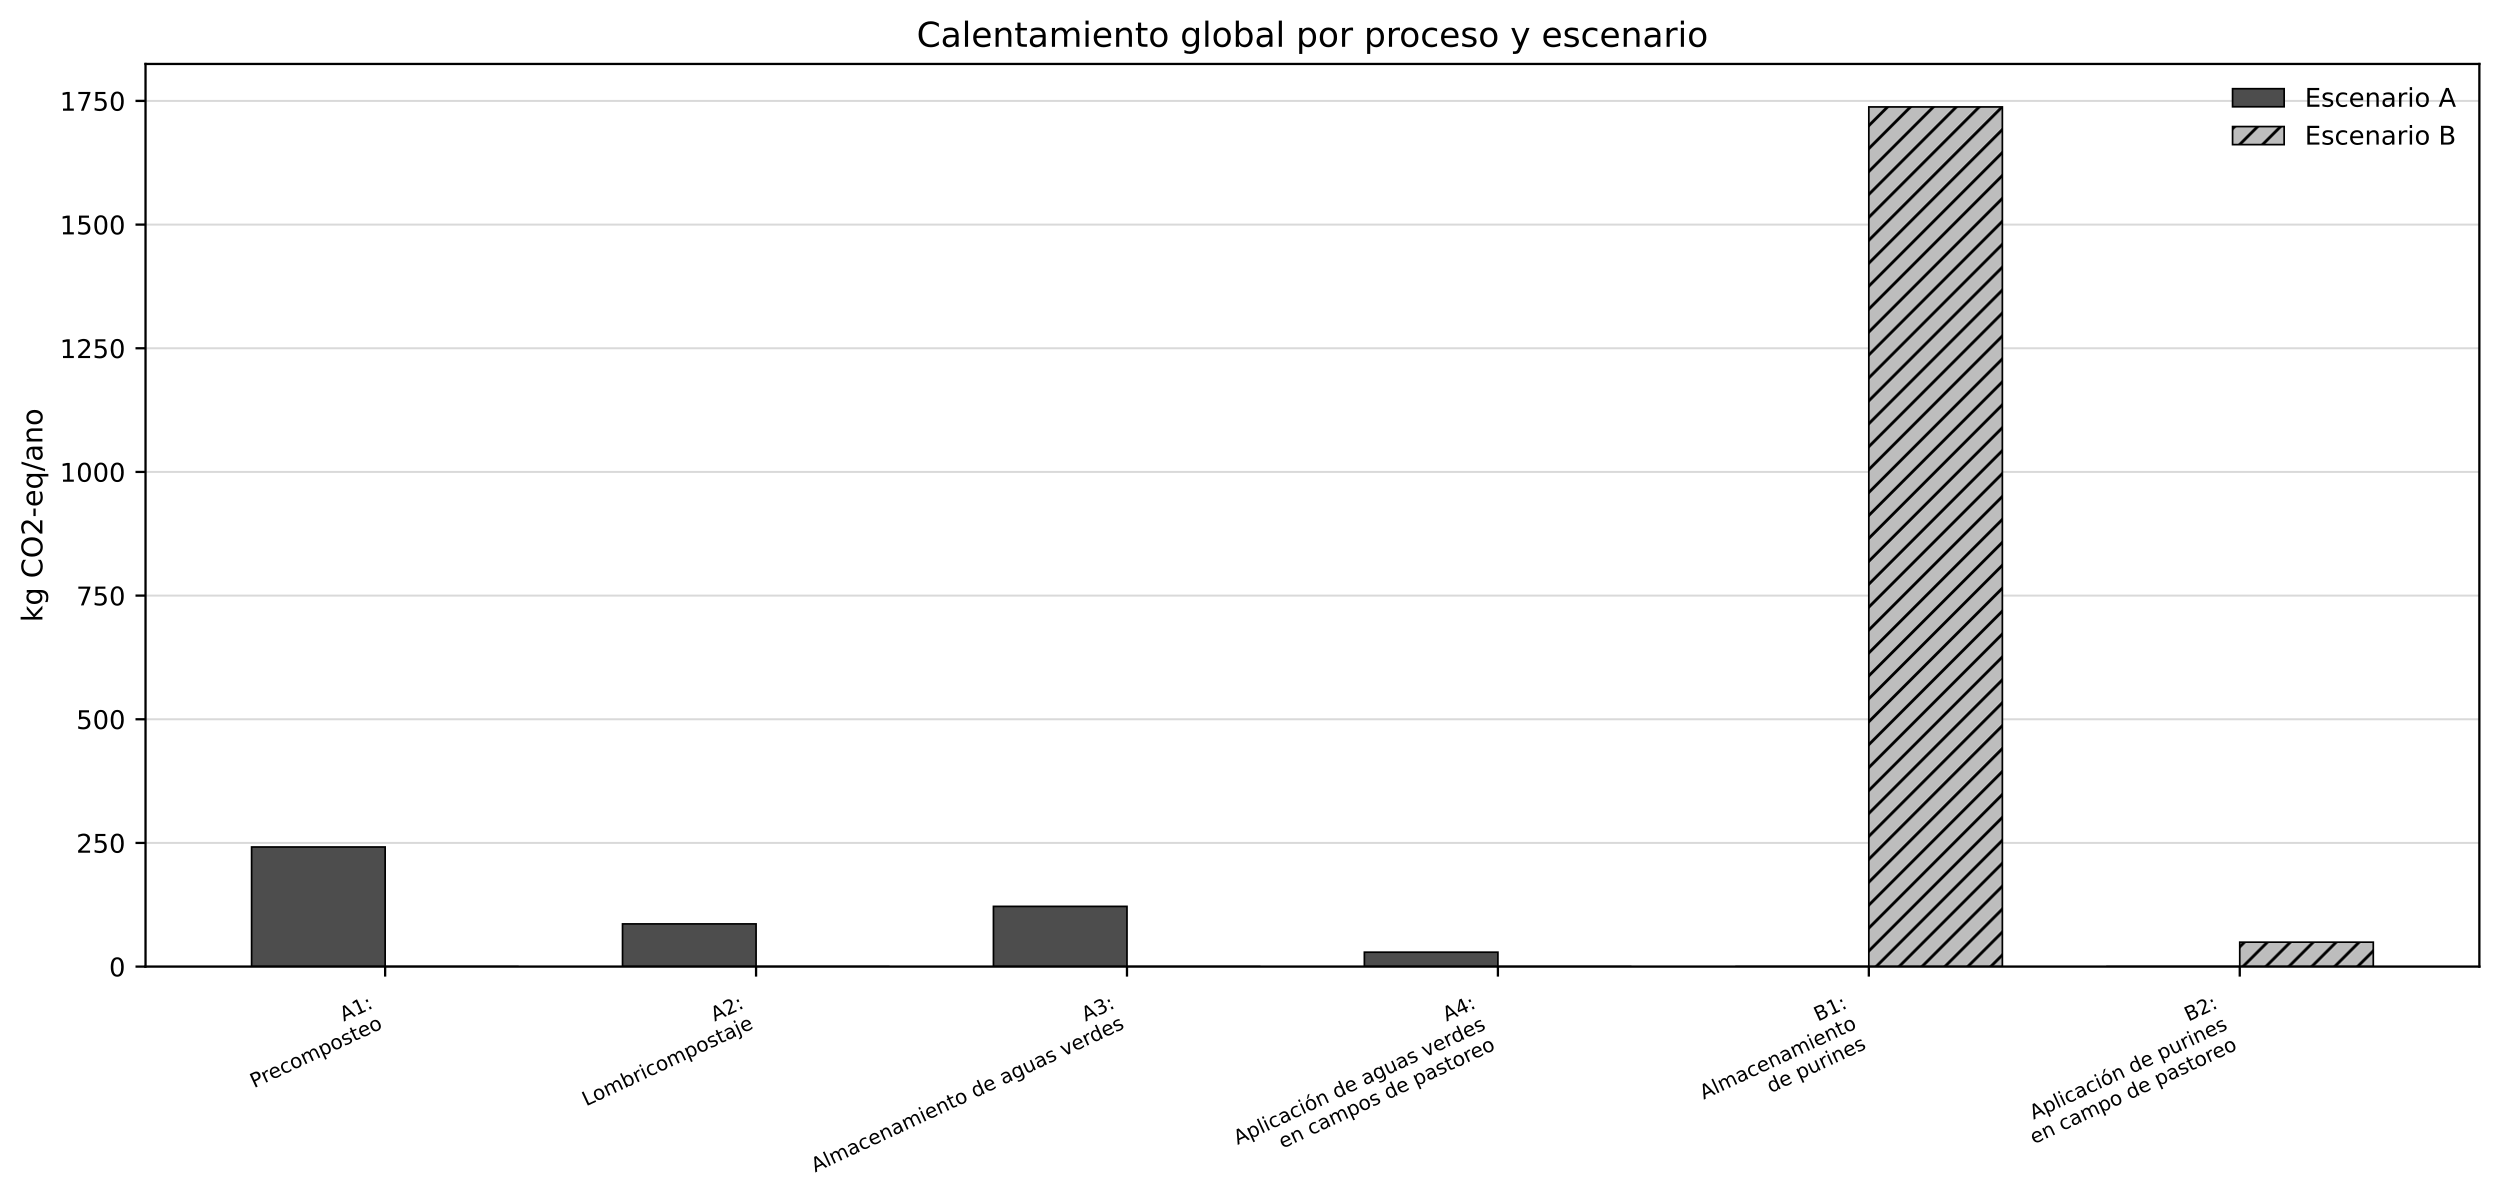
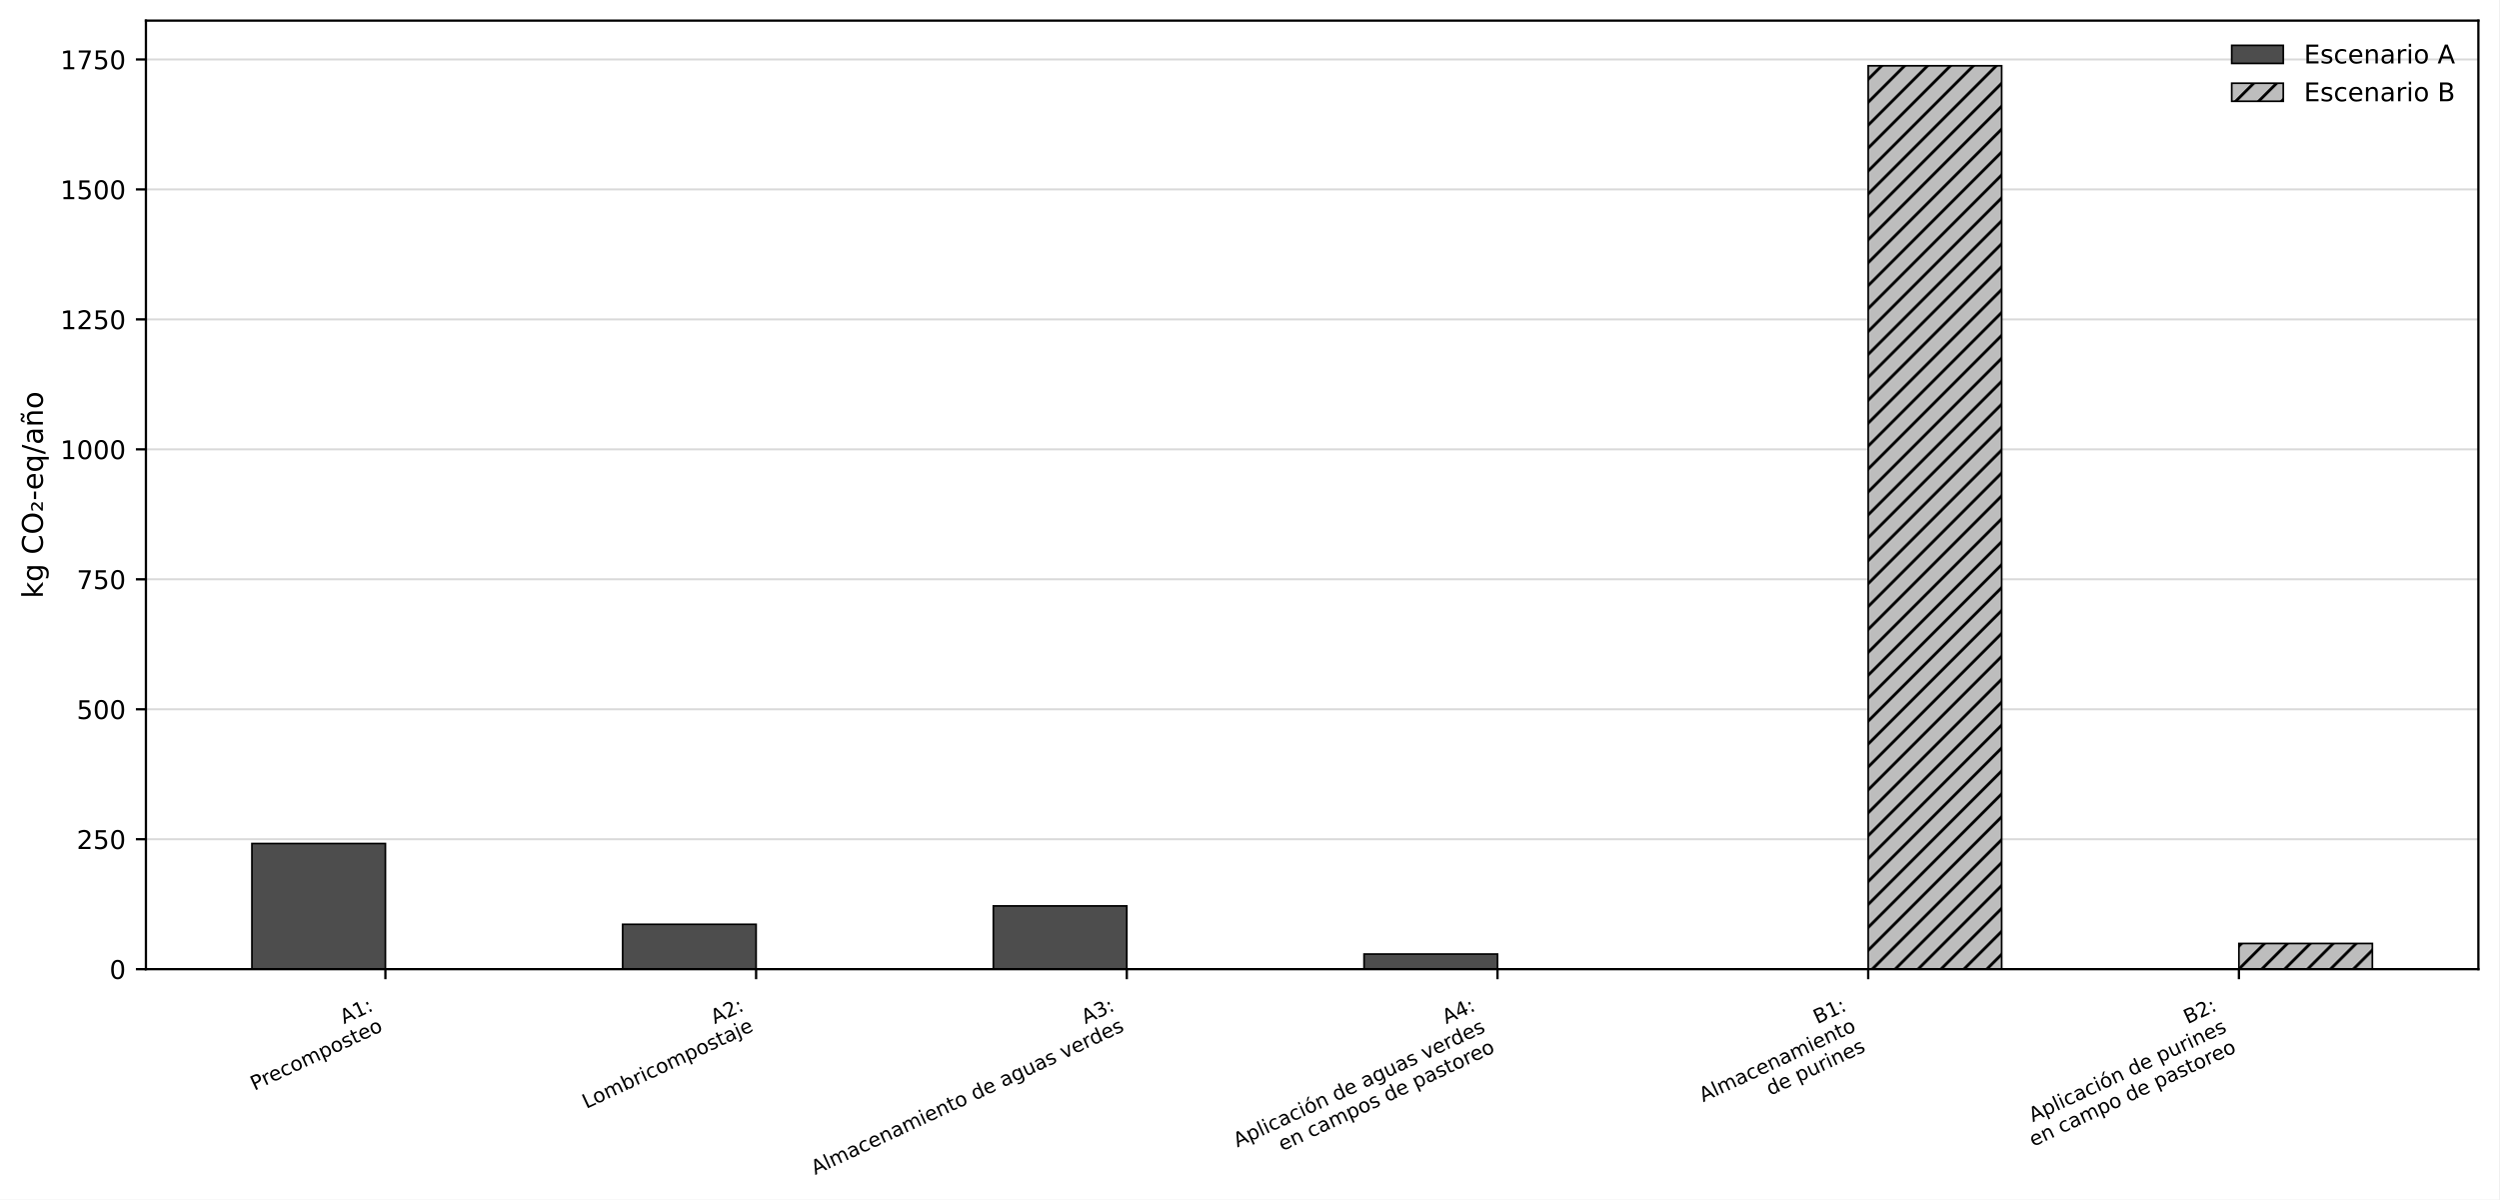
- <svg xmlns="http://www.w3.org/2000/svg" xmlns:xlink="http://www.w3.org/1999/xlink" width="872.4pt" height="417.703pt" viewBox="0 0 872.4 417.703" version="1.1">
+ <svg xmlns="http://www.w3.org/2000/svg" xmlns:xlink="http://www.w3.org/1999/xlink" width="872.57pt" height="418.665pt" viewBox="0 0 872.57 418.665" version="1.1">
  <defs>
    <style type="text/css">*{stroke-linejoin: round; stroke-linecap: butt}</style>
  </defs>
  <g id="figure_1">
    <g id="patch_1">
-       <path d="M 0 417.703  L 872.4 417.703  L 872.4 0  L 0 0  z " style="fill: #ffffff" />
+       <path d="M 0 418.665  L 872.57 418.665  L 872.57 0  L 0 0  z " style="fill: #ffffff" />
    </g>
    <g id="axes_1">
      <g id="patch_2">
-         <path d="M 50.783 337.302  L 865.2 337.302  L 865.2 22.318  L 50.783 22.318  z " style="fill: #ffffff" />
+         <path d="M 50.953 338.264  L 865.37 338.264  L 865.37 7.2  L 50.953 7.2  z " style="fill: #ffffff" />
      </g>
      <g id="matplotlib.axis_1">
        <g id="xtick_1">
          <g id="line2d_1">
            <defs>
-               <path id="m09f6280868" d="M 0 0  L 0 3.5  " style="stroke: #000000; stroke-width: 0.8" />
+               <path id="ma9885512b1" d="M 0 0  L 0 3.5  " style="stroke: #000000; stroke-width: 0.8" />
            </defs>
            <g>
-               <use xlink:href="#m09f6280868" x="134.399" y="337.302" style="stroke: #000000; stroke-width: 0.8" />
+               <use xlink:href="#ma9885512b1" x="134.57" y="338.264" style="stroke: #000000; stroke-width: 0.8" />
            </g>
          </g>
          <g id="text_1">
-             <text style="font-size: 7px; font-family: 'DejaVu Sans'" transform="translate(119.958 356.5248) rotate(-25)">A1:</text>
-             <text style="font-size: 7px; font-family: 'DejaVu Sans'" transform="translate(88.66429 379.7661) rotate(-25)">Precomposteo</text>
+             <text style="font-size: 7px; font-family: 'DejaVu Sans'" transform="translate(120.1283 357.4867) rotate(-25)">A1:</text>
+             <text style="font-size: 7px; font-family: 'DejaVu Sans'" transform="translate(88.8346 380.7279) rotate(-25)">Precomposteo</text>
          </g>
        </g>
        <g id="xtick_2">
          <g id="line2d_2">
            <g>
-               <use xlink:href="#m09f6280868" x="263.836" y="337.302" style="stroke: #000000; stroke-width: 0.8" />
+               <use xlink:href="#ma9885512b1" x="264.007" y="338.264" style="stroke: #000000; stroke-width: 0.8" />
            </g>
          </g>
          <g id="text_2">
-             <text style="font-size: 7px; font-family: 'DejaVu Sans'" transform="translate(249.3949 356.5248) rotate(-25)">A2:</text>
-             <text style="font-size: 7px; font-family: 'DejaVu Sans'" transform="translate(204.5326 386.0932) rotate(-25)">Lombricompostaje</text>
+             <text style="font-size: 7px; font-family: 'DejaVu Sans'" transform="translate(249.5652 357.4867) rotate(-25)">A2:</text>
+             <text style="font-size: 7px; font-family: 'DejaVu Sans'" transform="translate(204.7029 387.0551) rotate(-25)">Lombricompostaje</text>
          </g>
        </g>
        <g id="xtick_3">
          <g id="line2d_3">
            <g>
-               <use xlink:href="#m09f6280868" x="393.273" y="337.302" style="stroke: #000000; stroke-width: 0.8" />
+               <use xlink:href="#ma9885512b1" x="393.443" y="338.264" style="stroke: #000000; stroke-width: 0.8" />
            </g>
          </g>
          <g id="text_3">
-             <text style="font-size: 7px; font-family: 'DejaVu Sans'" transform="translate(378.8318 356.5248) rotate(-25)">A3:</text>
-             <text style="font-size: 7px; font-family: 'DejaVu Sans'" transform="translate(284.4524 409.1834) rotate(-25)">Almacenamiento de aguas verdes</text>
+             <text style="font-size: 7px; font-family: 'DejaVu Sans'" transform="translate(379.0021 357.4867) rotate(-25)">A3:</text>
+             <text style="font-size: 7px; font-family: 'DejaVu Sans'" transform="translate(284.6227 410.1453) rotate(-25)">Almacenamiento de aguas verdes</text>
          </g>
        </g>
        <g id="xtick_4">
          <g id="line2d_4">
            <g>
-               <use xlink:href="#m09f6280868" x="522.71" y="337.302" style="stroke: #000000; stroke-width: 0.8" />
+               <use xlink:href="#ma9885512b1" x="522.88" y="338.264" style="stroke: #000000; stroke-width: 0.8" />
            </g>
          </g>
          <g id="text_4">
-             <text style="font-size: 7px; font-family: 'DejaVu Sans'" transform="translate(504.814 356.5248) rotate(-25)">A4:</text>
-             <text style="font-size: 7px; font-family: 'DejaVu Sans'" transform="translate(431.8602 399.5632) rotate(-25)">Aplicación de aguas verdes</text>
-             <text style="font-size: 7px; font-family: 'DejaVu Sans'" transform="translate(447.5807 400.8814) rotate(-25)">en campos de pastoreo</text>
+             <text style="font-size: 7px; font-family: 'DejaVu Sans'" transform="translate(504.9843 357.4867) rotate(-25)">A4:</text>
+             <text style="font-size: 7px; font-family: 'DejaVu Sans'" transform="translate(432.0306 400.5251) rotate(-25)">Aplicación de aguas verdes</text>
+             <text style="font-size: 7px; font-family: 'DejaVu Sans'" transform="translate(447.751 401.8433) rotate(-25)">en campos de pastoreo</text>
          </g>
        </g>
        <g id="xtick_5">
          <g id="line2d_5">
            <g>
-               <use xlink:href="#m09f6280868" x="652.147" y="337.302" style="stroke: #000000; stroke-width: 0.8" />
+               <use xlink:href="#ma9885512b1" x="652.317" y="338.264" style="stroke: #000000; stroke-width: 0.8" />
            </g>
          </g>
          <g id="text_5">
-             <text style="font-size: 7px; font-family: 'DejaVu Sans'" transform="translate(634.38 356.5308) rotate(-25)">B1:</text>
-             <text style="font-size: 7px; font-family: 'DejaVu Sans'" transform="translate(594.5137 383.7695) rotate(-25)">Almacenamiento</text>
-             <text style="font-size: 7px; font-family: 'DejaVu Sans'" transform="translate(617.9364 381.4961) rotate(-25)">de purines</text>
+             <text style="font-size: 7px; font-family: 'DejaVu Sans'" transform="translate(634.5503 357.4927) rotate(-25)">B1:</text>
+             <text style="font-size: 7px; font-family: 'DejaVu Sans'" transform="translate(594.684 384.7314) rotate(-25)">Almacenamiento</text>
+             <text style="font-size: 7px; font-family: 'DejaVu Sans'" transform="translate(618.1067 382.458) rotate(-25)">de purines</text>
          </g>
        </g>
        <g id="xtick_6">
          <g id="line2d_6">
            <g>
-               <use xlink:href="#m09f6280868" x="781.584" y="337.302" style="stroke: #000000; stroke-width: 0.8" />
+               <use xlink:href="#ma9885512b1" x="781.754" y="338.264" style="stroke: #000000; stroke-width: 0.8" />
            </g>
          </g>
          <g id="text_6">
-             <text style="font-size: 7px; font-family: 'DejaVu Sans'" transform="translate(763.6749 356.5308) rotate(-25)">B2:</text>
-             <text style="font-size: 7px; font-family: 'DejaVu Sans'" transform="translate(709.6227 390.7552) rotate(-25)">Aplicación de purines</text>
-             <text style="font-size: 7px; font-family: 'DejaVu Sans'" transform="translate(709.7594 399.3403) rotate(-25)">en campo de pastoreo</text>
+             <text style="font-size: 7px; font-family: 'DejaVu Sans'" transform="translate(763.8452 357.4927) rotate(-25)">B2:</text>
+             <text style="font-size: 7px; font-family: 'DejaVu Sans'" transform="translate(709.7931 391.7171) rotate(-25)">Aplicación de purines</text>
+             <text style="font-size: 7px; font-family: 'DejaVu Sans'" transform="translate(709.9297 400.3022) rotate(-25)">en campo de pastoreo</text>
          </g>
        </g>
      </g>
      <g id="matplotlib.axis_2">
        <g id="ytick_1">
          <g id="line2d_7">
-             <path d="M 50.783 337.302  L 865.2 337.302  " clip-path="url(#paa89951b8f)" style="fill: none; stroke: #d9d9d9; stroke-width: 0.7; stroke-linecap: square" />
+             <path d="M 50.953 338.264  L 865.37 338.264  " clip-path="url(#pb655534d98)" style="fill: none; stroke: #d9d9d9; stroke-width: 0.7; stroke-linecap: square" />
          </g>
          <g id="line2d_8">
            <defs>
-               <path id="md6bb8c809d" d="M 0 0  L -3.5 0  " style="stroke: #000000; stroke-width: 0.8" />
+               <path id="m95f94a9730" d="M 0 0  L -3.5 0  " style="stroke: #000000; stroke-width: 0.8" />
            </defs>
            <g>
-               <use xlink:href="#md6bb8c809d" x="50.783" y="337.302" style="stroke: #000000; stroke-width: 0.8" />
+               <use xlink:href="#m95f94a9730" x="50.953" y="338.264" style="stroke: #000000; stroke-width: 0.8" />
            </g>
          </g>
          <g id="text_7">
-             <text style="font-size: 9px; font-family: 'DejaVu Sans'; text-anchor: end" x="43.783" y="340.721" transform="rotate(-0 43.78312 340.721)">0</text>
+             <text style="font-size: 9px; font-family: 'DejaVu Sans'; text-anchor: end" x="43.953" y="341.683" transform="rotate(-0 43.95344 341.6829)">0</text>
          </g>
        </g>
        <g id="ytick_2">
          <g id="line2d_9">
-             <path d="M 50.783 294.146  L 865.2 294.146  " clip-path="url(#paa89951b8f)" style="fill: none; stroke: #d9d9d9; stroke-width: 0.7; stroke-linecap: square" />
+             <path d="M 50.953 292.905  L 865.37 292.905  " clip-path="url(#pb655534d98)" style="fill: none; stroke: #d9d9d9; stroke-width: 0.7; stroke-linecap: square" />
          </g>
          <g id="line2d_10">
            <g>
-               <use xlink:href="#md6bb8c809d" x="50.783" y="294.146" style="stroke: #000000; stroke-width: 0.8" />
+               <use xlink:href="#m95f94a9730" x="50.953" y="292.905" style="stroke: #000000; stroke-width: 0.8" />
            </g>
          </g>
          <g id="text_8">
-             <text style="font-size: 9px; font-family: 'DejaVu Sans'; text-anchor: end" x="43.783" y="297.566" transform="rotate(-0 43.78312 297.5656)">250</text>
+             <text style="font-size: 9px; font-family: 'DejaVu Sans'; text-anchor: end" x="43.953" y="296.324" transform="rotate(-0 43.95344 296.3243)">250</text>
          </g>
        </g>
        <g id="ytick_3">
          <g id="line2d_11">
-             <path d="M 50.783 250.991  L 865.2 250.991  " clip-path="url(#paa89951b8f)" style="fill: none; stroke: #d9d9d9; stroke-width: 0.7; stroke-linecap: square" />
+             <path d="M 50.953 247.547  L 865.37 247.547  " clip-path="url(#pb655534d98)" style="fill: none; stroke: #d9d9d9; stroke-width: 0.7; stroke-linecap: square" />
          </g>
          <g id="line2d_12">
            <g>
-               <use xlink:href="#md6bb8c809d" x="50.783" y="250.991" style="stroke: #000000; stroke-width: 0.8" />
+               <use xlink:href="#m95f94a9730" x="50.953" y="247.547" style="stroke: #000000; stroke-width: 0.8" />
            </g>
          </g>
          <g id="text_9">
-             <text style="font-size: 9px; font-family: 'DejaVu Sans'; text-anchor: end" x="43.783" y="254.41" transform="rotate(-0 43.78312 254.4101)">500</text>
+             <text style="font-size: 9px; font-family: 'DejaVu Sans'; text-anchor: end" x="43.953" y="250.966" transform="rotate(-0 43.95344 250.9658)">500</text>
          </g>
        </g>
        <g id="ytick_4">
          <g id="line2d_13">
-             <path d="M 50.783 207.835  L 865.2 207.835  " clip-path="url(#paa89951b8f)" style="fill: none; stroke: #d9d9d9; stroke-width: 0.7; stroke-linecap: square" />
+             <path d="M 50.953 202.188  L 865.37 202.188  " clip-path="url(#pb655534d98)" style="fill: none; stroke: #d9d9d9; stroke-width: 0.7; stroke-linecap: square" />
          </g>
          <g id="line2d_14">
            <g>
-               <use xlink:href="#md6bb8c809d" x="50.783" y="207.835" style="stroke: #000000; stroke-width: 0.8" />
+               <use xlink:href="#m95f94a9730" x="50.953" y="202.188" style="stroke: #000000; stroke-width: 0.8" />
            </g>
          </g>
          <g id="text_10">
-             <text style="font-size: 9px; font-family: 'DejaVu Sans'; text-anchor: end" x="43.783" y="211.255" transform="rotate(-0 43.78312 211.2547)">750</text>
+             <text style="font-size: 9px; font-family: 'DejaVu Sans'; text-anchor: end" x="43.953" y="205.607" transform="rotate(-0 43.95344 205.6073)">750</text>
          </g>
        </g>
        <g id="ytick_5">
          <g id="line2d_15">
-             <path d="M 50.783 164.68  L 865.2 164.68  " clip-path="url(#paa89951b8f)" style="fill: none; stroke: #d9d9d9; stroke-width: 0.7; stroke-linecap: square" />
+             <path d="M 50.953 156.829  L 865.37 156.829  " clip-path="url(#pb655534d98)" style="fill: none; stroke: #d9d9d9; stroke-width: 0.7; stroke-linecap: square" />
          </g>
          <g id="line2d_16">
            <g>
-               <use xlink:href="#md6bb8c809d" x="50.783" y="164.68" style="stroke: #000000; stroke-width: 0.8" />
+               <use xlink:href="#m95f94a9730" x="50.953" y="156.829" style="stroke: #000000; stroke-width: 0.8" />
            </g>
          </g>
          <g id="text_11">
-             <text style="font-size: 9px; font-family: 'DejaVu Sans'; text-anchor: end" x="43.783" y="168.099" transform="rotate(-0 43.78312 168.0992)">1000</text>
+             <text style="font-size: 9px; font-family: 'DejaVu Sans'; text-anchor: end" x="43.953" y="160.249" transform="rotate(-0 43.95344 160.2487)">1000</text>
          </g>
        </g>
        <g id="ytick_6">
          <g id="line2d_17">
-             <path d="M 50.783 121.524  L 865.2 121.524  " clip-path="url(#paa89951b8f)" style="fill: none; stroke: #d9d9d9; stroke-width: 0.7; stroke-linecap: square" />
+             <path d="M 50.953 111.471  L 865.37 111.471  " clip-path="url(#pb655534d98)" style="fill: none; stroke: #d9d9d9; stroke-width: 0.7; stroke-linecap: square" />
          </g>
          <g id="line2d_18">
            <g>
-               <use xlink:href="#md6bb8c809d" x="50.783" y="121.524" style="stroke: #000000; stroke-width: 0.8" />
+               <use xlink:href="#m95f94a9730" x="50.953" y="111.471" style="stroke: #000000; stroke-width: 0.8" />
            </g>
          </g>
          <g id="text_12">
-             <text style="font-size: 9px; font-family: 'DejaVu Sans'; text-anchor: end" x="43.783" y="124.944" transform="rotate(-0 43.78312 124.9438)">1250</text>
+             <text style="font-size: 9px; font-family: 'DejaVu Sans'; text-anchor: end" x="43.953" y="114.89" transform="rotate(-0 43.95344 114.8902)">1250</text>
          </g>
        </g>
        <g id="ytick_7">
          <g id="line2d_19">
-             <path d="M 50.783 78.369  L 865.2 78.369  " clip-path="url(#paa89951b8f)" style="fill: none; stroke: #d9d9d9; stroke-width: 0.7; stroke-linecap: square" />
+             <path d="M 50.953 66.112  L 865.37 66.112  " clip-path="url(#pb655534d98)" style="fill: none; stroke: #d9d9d9; stroke-width: 0.7; stroke-linecap: square" />
          </g>
          <g id="line2d_20">
            <g>
-               <use xlink:href="#md6bb8c809d" x="50.783" y="78.369" style="stroke: #000000; stroke-width: 0.8" />
+               <use xlink:href="#m95f94a9730" x="50.953" y="66.112" style="stroke: #000000; stroke-width: 0.8" />
            </g>
          </g>
          <g id="text_13">
-             <text style="font-size: 9px; font-family: 'DejaVu Sans'; text-anchor: end" x="43.783" y="81.788" transform="rotate(-0 43.78312 81.78833)">1500</text>
+             <text style="font-size: 9px; font-family: 'DejaVu Sans'; text-anchor: end" x="43.953" y="69.532" transform="rotate(-0 43.95344 69.53162)">1500</text>
          </g>
        </g>
        <g id="ytick_8">
          <g id="line2d_21">
-             <path d="M 50.783 35.214  L 865.2 35.214  " clip-path="url(#paa89951b8f)" style="fill: none; stroke: #d9d9d9; stroke-width: 0.7; stroke-linecap: square" />
+             <path d="M 50.953 20.754  L 865.37 20.754  " clip-path="url(#pb655534d98)" style="fill: none; stroke: #d9d9d9; stroke-width: 0.7; stroke-linecap: square" />
          </g>
          <g id="line2d_22">
            <g>
-               <use xlink:href="#md6bb8c809d" x="50.783" y="35.214" style="stroke: #000000; stroke-width: 0.8" />
+               <use xlink:href="#m95f94a9730" x="50.953" y="20.754" style="stroke: #000000; stroke-width: 0.8" />
            </g>
          </g>
          <g id="text_14">
-             <text style="font-size: 9px; font-family: 'DejaVu Sans'; text-anchor: end" x="43.783" y="38.633" transform="rotate(-0 43.78312 38.63289)">1750</text>
+             <text style="font-size: 9px; font-family: 'DejaVu Sans'; text-anchor: end" x="43.953" y="24.173" transform="rotate(-0 43.95344 24.17308)">1750</text>
          </g>
        </g>
        <g id="text_15">
-           <text style="font-size: 10px; font-family: 'DejaVu Sans'; text-anchor: middle" x="14.798" y="179.81" transform="rotate(-90 14.79844 179.8099)">kg CO2-eq/ano</text>
+           <text style="font-size: 10px; font-family: 'DejaVu Sans'; text-anchor: middle" x="14.969" y="172.732" transform="rotate(-90 14.96875 172.7318)">kg CO₂-eq/año</text>
        </g>
      </g>
      <g id="patch_3">
-         <path d="M 87.802 337.302  L 134.399 337.302  L 134.399 295.575  L 87.802 295.575  z " clip-path="url(#paa89951b8f)" style="fill: #4d4d4d; stroke: #000000; stroke-width: 0.6; stroke-linejoin: miter" />
+         <path d="M 87.972 338.264  L 134.57 338.264  L 134.57 294.407  L 87.972 294.407  z " clip-path="url(#pb655534d98)" style="fill: #4d4d4d; stroke: #000000; stroke-width: 0.6; stroke-linejoin: miter" />
      </g>
      <g id="patch_4">
-         <path d="M 217.239 337.302  L 263.836 337.302  L 263.836 322.403  L 217.239 322.403  z " clip-path="url(#paa89951b8f)" style="fill: #4d4d4d; stroke: #000000; stroke-width: 0.6; stroke-linejoin: miter" />
+         <path d="M 217.409 338.264  L 264.007 338.264  L 264.007 322.604  L 217.409 322.604  z " clip-path="url(#pb655534d98)" style="fill: #4d4d4d; stroke: #000000; stroke-width: 0.6; stroke-linejoin: miter" />
      </g>
      <g id="patch_5">
-         <path d="M 346.676 337.302  L 393.273 337.302  L 393.273 316.303  L 346.676 316.303  z " clip-path="url(#paa89951b8f)" style="fill: #4d4d4d; stroke: #000000; stroke-width: 0.6; stroke-linejoin: miter" />
+         <path d="M 346.846 338.264  L 393.443 338.264  L 393.443 316.193  L 346.846 316.193  z " clip-path="url(#pb655534d98)" style="fill: #4d4d4d; stroke: #000000; stroke-width: 0.6; stroke-linejoin: miter" />
      </g>
      <g id="patch_6">
-         <path d="M 476.113 337.302  L 522.71 337.302  L 522.71 332.278  L 476.113 332.278  z " clip-path="url(#paa89951b8f)" style="fill: #4d4d4d; stroke: #000000; stroke-width: 0.6; stroke-linejoin: miter" />
+         <path d="M 476.283 338.264  L 522.88 338.264  L 522.88 332.984  L 476.283 332.984  z " clip-path="url(#pb655534d98)" style="fill: #4d4d4d; stroke: #000000; stroke-width: 0.6; stroke-linejoin: miter" />
      </g>
      <g id="patch_7">
-         <path d="M 605.55 337.302  L 652.147 337.302  L 652.147 337.302  L 605.55 337.302  z " clip-path="url(#paa89951b8f)" style="fill: #4d4d4d; stroke: #000000; stroke-width: 0.6; stroke-linejoin: miter" />
+         <path d="M 605.72 338.264  L 652.317 338.264  L 652.317 338.264  L 605.72 338.264  z " clip-path="url(#pb655534d98)" style="fill: #4d4d4d; stroke: #000000; stroke-width: 0.6; stroke-linejoin: miter" />
      </g>
      <g id="patch_8">
-         <path d="M 734.987 337.302  L 781.584 337.302  L 781.584 337.302  L 734.987 337.302  z " clip-path="url(#paa89951b8f)" style="fill: #4d4d4d; stroke: #000000; stroke-width: 0.6; stroke-linejoin: miter" />
+         <path d="M 735.157 338.264  L 781.754 338.264  L 781.754 338.264  L 735.157 338.264  z " clip-path="url(#pb655534d98)" style="fill: #4d4d4d; stroke: #000000; stroke-width: 0.6; stroke-linejoin: miter" />
      </g>
      <g id="patch_9">
-         <path d="M 134.399 337.302  L 180.997 337.302  L 180.997 337.302  L 134.399 337.302  z " clip-path="url(#paa89951b8f)" style="fill: url(#h624edf3e4f); stroke: #000000; stroke-width: 0.6; stroke-linejoin: miter" />
+         <path d="M 134.57 338.264  L 181.167 338.264  L 181.167 338.264  L 134.57 338.264  z " clip-path="url(#pb655534d98)" style="fill: url(#hfbf390af2b); stroke: #000000; stroke-width: 0.6; stroke-linejoin: miter" />
      </g>
      <g id="patch_10">
-         <path d="M 263.836 337.302  L 310.434 337.302  L 310.434 337.302  L 263.836 337.302  z " clip-path="url(#paa89951b8f)" style="fill: url(#h624edf3e4f); stroke: #000000; stroke-width: 0.6; stroke-linejoin: miter" />
+         <path d="M 264.007 338.264  L 310.604 338.264  L 310.604 338.264  L 264.007 338.264  z " clip-path="url(#pb655534d98)" style="fill: url(#hfbf390af2b); stroke: #000000; stroke-width: 0.6; stroke-linejoin: miter" />
      </g>
      <g id="patch_11">
-         <path d="M 393.273 337.302  L 439.87 337.302  L 439.87 337.302  L 393.273 337.302  z " clip-path="url(#paa89951b8f)" style="fill: url(#h624edf3e4f); stroke: #000000; stroke-width: 0.6; stroke-linejoin: miter" />
+         <path d="M 393.443 338.264  L 440.041 338.264  L 440.041 338.264  L 393.443 338.264  z " clip-path="url(#pb655534d98)" style="fill: url(#hfbf390af2b); stroke: #000000; stroke-width: 0.6; stroke-linejoin: miter" />
      </g>
      <g id="patch_12">
-         <path d="M 522.71 337.302  L 569.307 337.302  L 569.307 337.302  L 522.71 337.302  z " clip-path="url(#paa89951b8f)" style="fill: url(#h624edf3e4f); stroke: #000000; stroke-width: 0.6; stroke-linejoin: miter" />
+         <path d="M 522.88 338.264  L 569.478 338.264  L 569.478 338.264  L 522.88 338.264  z " clip-path="url(#pb655534d98)" style="fill: url(#hfbf390af2b); stroke: #000000; stroke-width: 0.6; stroke-linejoin: miter" />
      </g>
      <g id="patch_13">
-         <path d="M 652.147 337.302  L 698.744 337.302  L 698.744 37.317  L 652.147 37.317  z " clip-path="url(#paa89951b8f)" style="fill: url(#h624edf3e4f); stroke: #000000; stroke-width: 0.6; stroke-linejoin: miter" />
+         <path d="M 652.317 338.264  L 698.914 338.264  L 698.914 22.965  L 652.317 22.965  z " clip-path="url(#pb655534d98)" style="fill: url(#hfbf390af2b); stroke: #000000; stroke-width: 0.6; stroke-linejoin: miter" />
      </g>
      <g id="patch_14">
-         <path d="M 781.584 337.302  L 828.181 337.302  L 828.181 328.778  L 781.584 328.778  z " clip-path="url(#paa89951b8f)" style="fill: url(#h624edf3e4f); stroke: #000000; stroke-width: 0.6; stroke-linejoin: miter" />
+         <path d="M 781.754 338.264  L 828.351 338.264  L 828.351 329.304  L 781.754 329.304  z " clip-path="url(#pb655534d98)" style="fill: url(#hfbf390af2b); stroke: #000000; stroke-width: 0.6; stroke-linejoin: miter" />
      </g>
      <g id="patch_15">
-         <path d="M 50.783 337.302  L 50.783 22.318  " style="fill: none; stroke: #000000; stroke-width: 0.8; stroke-linejoin: miter; stroke-linecap: square" />
+         <path d="M 50.953 338.264  L 50.953 7.2  " style="fill: none; stroke: #000000; stroke-width: 0.8; stroke-linejoin: miter; stroke-linecap: square" />
      </g>
      <g id="patch_16">
-         <path d="M 865.2 337.302  L 865.2 22.318  " style="fill: none; stroke: #000000; stroke-width: 0.8; stroke-linejoin: miter; stroke-linecap: square" />
+         <path d="M 865.37 338.264  L 865.37 7.2  " style="fill: none; stroke: #000000; stroke-width: 0.8; stroke-linejoin: miter; stroke-linecap: square" />
      </g>
      <g id="patch_17">
-         <path d="M 50.783 337.302  L 865.2 337.302  " style="fill: none; stroke: #000000; stroke-width: 0.8; stroke-linejoin: miter; stroke-linecap: square" />
+         <path d="M 50.953 338.264  L 865.37 338.264  " style="fill: none; stroke: #000000; stroke-width: 0.8; stroke-linejoin: miter; stroke-linecap: square" />
      </g>
      <g id="patch_18">
-         <path d="M 50.783 22.318  L 865.2 22.318  " style="fill: none; stroke: #000000; stroke-width: 0.8; stroke-linejoin: miter; stroke-linecap: square" />
-       </g>
-       <g id="text_16">
-         <text style="font-size: 12px; font-family: 'DejaVu Sans'; text-anchor: middle" x="457.992" y="16.318" transform="rotate(-0 457.9916 16.31812)">Calentamiento global por proceso y escenario</text>
+         <path d="M 50.953 7.2  L 865.37 7.2  " style="fill: none; stroke: #000000; stroke-width: 0.8; stroke-linejoin: miter; stroke-linecap: square" />
      </g>
      <g id="legend_1">
        <g id="patch_19">
-           <path d="M 779.077 37.257  L 797.077 37.257  L 797.077 30.957  L 779.077 30.957  z " style="fill: #4d4d4d; stroke: #000000; stroke-width: 0.6; stroke-linejoin: miter" />
+           <path d="M 779.247 22.139  L 797.247 22.139  L 797.247 15.839  L 779.247 15.839  z " style="fill: #4d4d4d; stroke: #000000; stroke-width: 0.6; stroke-linejoin: miter" />
+         </g>
+         <g id="text_16">
+           <text style="font-size: 9px; font-family: 'DejaVu Sans'; text-anchor: start" x="804.447" y="22.139" transform="rotate(-0 804.4474 22.13859)">Escenario A</text>
+         </g>
+         <g id="patch_20">
+           <path d="M 779.247 35.349  L 797.247 35.349  L 797.247 29.049  L 779.247 29.049  z " style="fill: url(#hfbf390af2b); stroke: #000000; stroke-width: 0.6; stroke-linejoin: miter" />
        </g>
        <g id="text_17">
-           <text style="font-size: 9px; font-family: 'DejaVu Sans'; text-anchor: start" x="804.277" y="37.257" transform="rotate(-0 804.2771 37.25672)">Escenario A</text>
-         </g>
-         <g id="patch_20">
-           <path d="M 779.077 50.467  L 797.077 50.467  L 797.077 44.167  L 779.077 44.167  z " style="fill: url(#h624edf3e4f); stroke: #000000; stroke-width: 0.6; stroke-linejoin: miter" />
-         </g>
-         <g id="text_18">
-           <text style="font-size: 9px; font-family: 'DejaVu Sans'; text-anchor: start" x="804.277" y="50.467" transform="rotate(-0 804.2771 50.46703)">Escenario B</text>
+           <text style="font-size: 9px; font-family: 'DejaVu Sans'; text-anchor: start" x="804.447" y="35.349" transform="rotate(-0 804.4474 35.34891)">Escenario B</text>
        </g>
      </g>
    </g>
  </g>
  <defs>
-     <clipPath id="paa89951b8f">
-       <rect x="50.783" y="22.318" width="814.417" height="314.984" />
+     <clipPath id="pb655534d98">
+       <rect x="50.953" y="7.2" width="814.417" height="331.064" />
    </clipPath>
  </defs>
  <defs>
-     <pattern id="h624edf3e4f" patternUnits="userSpaceOnUse" x="0" y="0" width="72" height="72">
+     <pattern id="hfbf390af2b" patternUnits="userSpaceOnUse" x="0" y="0" width="72" height="72">
      <rect x="0" y="0" width="73" height="73" fill="#bdbdbd" />
      <path d="M -36 36  L 36 -36  M -32 40  L 40 -32  M -28 44  L 44 -28  M -24 48  L 48 -24  M -20 52  L 52 -20  M -16 56  L 56 -16  M -12 60  L 60 -12  M -8 64  L 64 -8  M -4 68  L 68 -4  M 0 72  L 72 0  M 4 76  L 76 4  M 8 80  L 80 8  M 12 84  L 84 12  M 16 88  L 88 16  M 20 92  L 92 20  M 24 96  L 96 24  M 28 100  L 100 28  M 32 104  L 104 32  M 36 108  L 108 36  " style="fill: #000000; stroke: #000000; stroke-width: 1.0; stroke-linecap: butt; stroke-linejoin: miter" />
    </pattern>
  </defs>
</svg>
